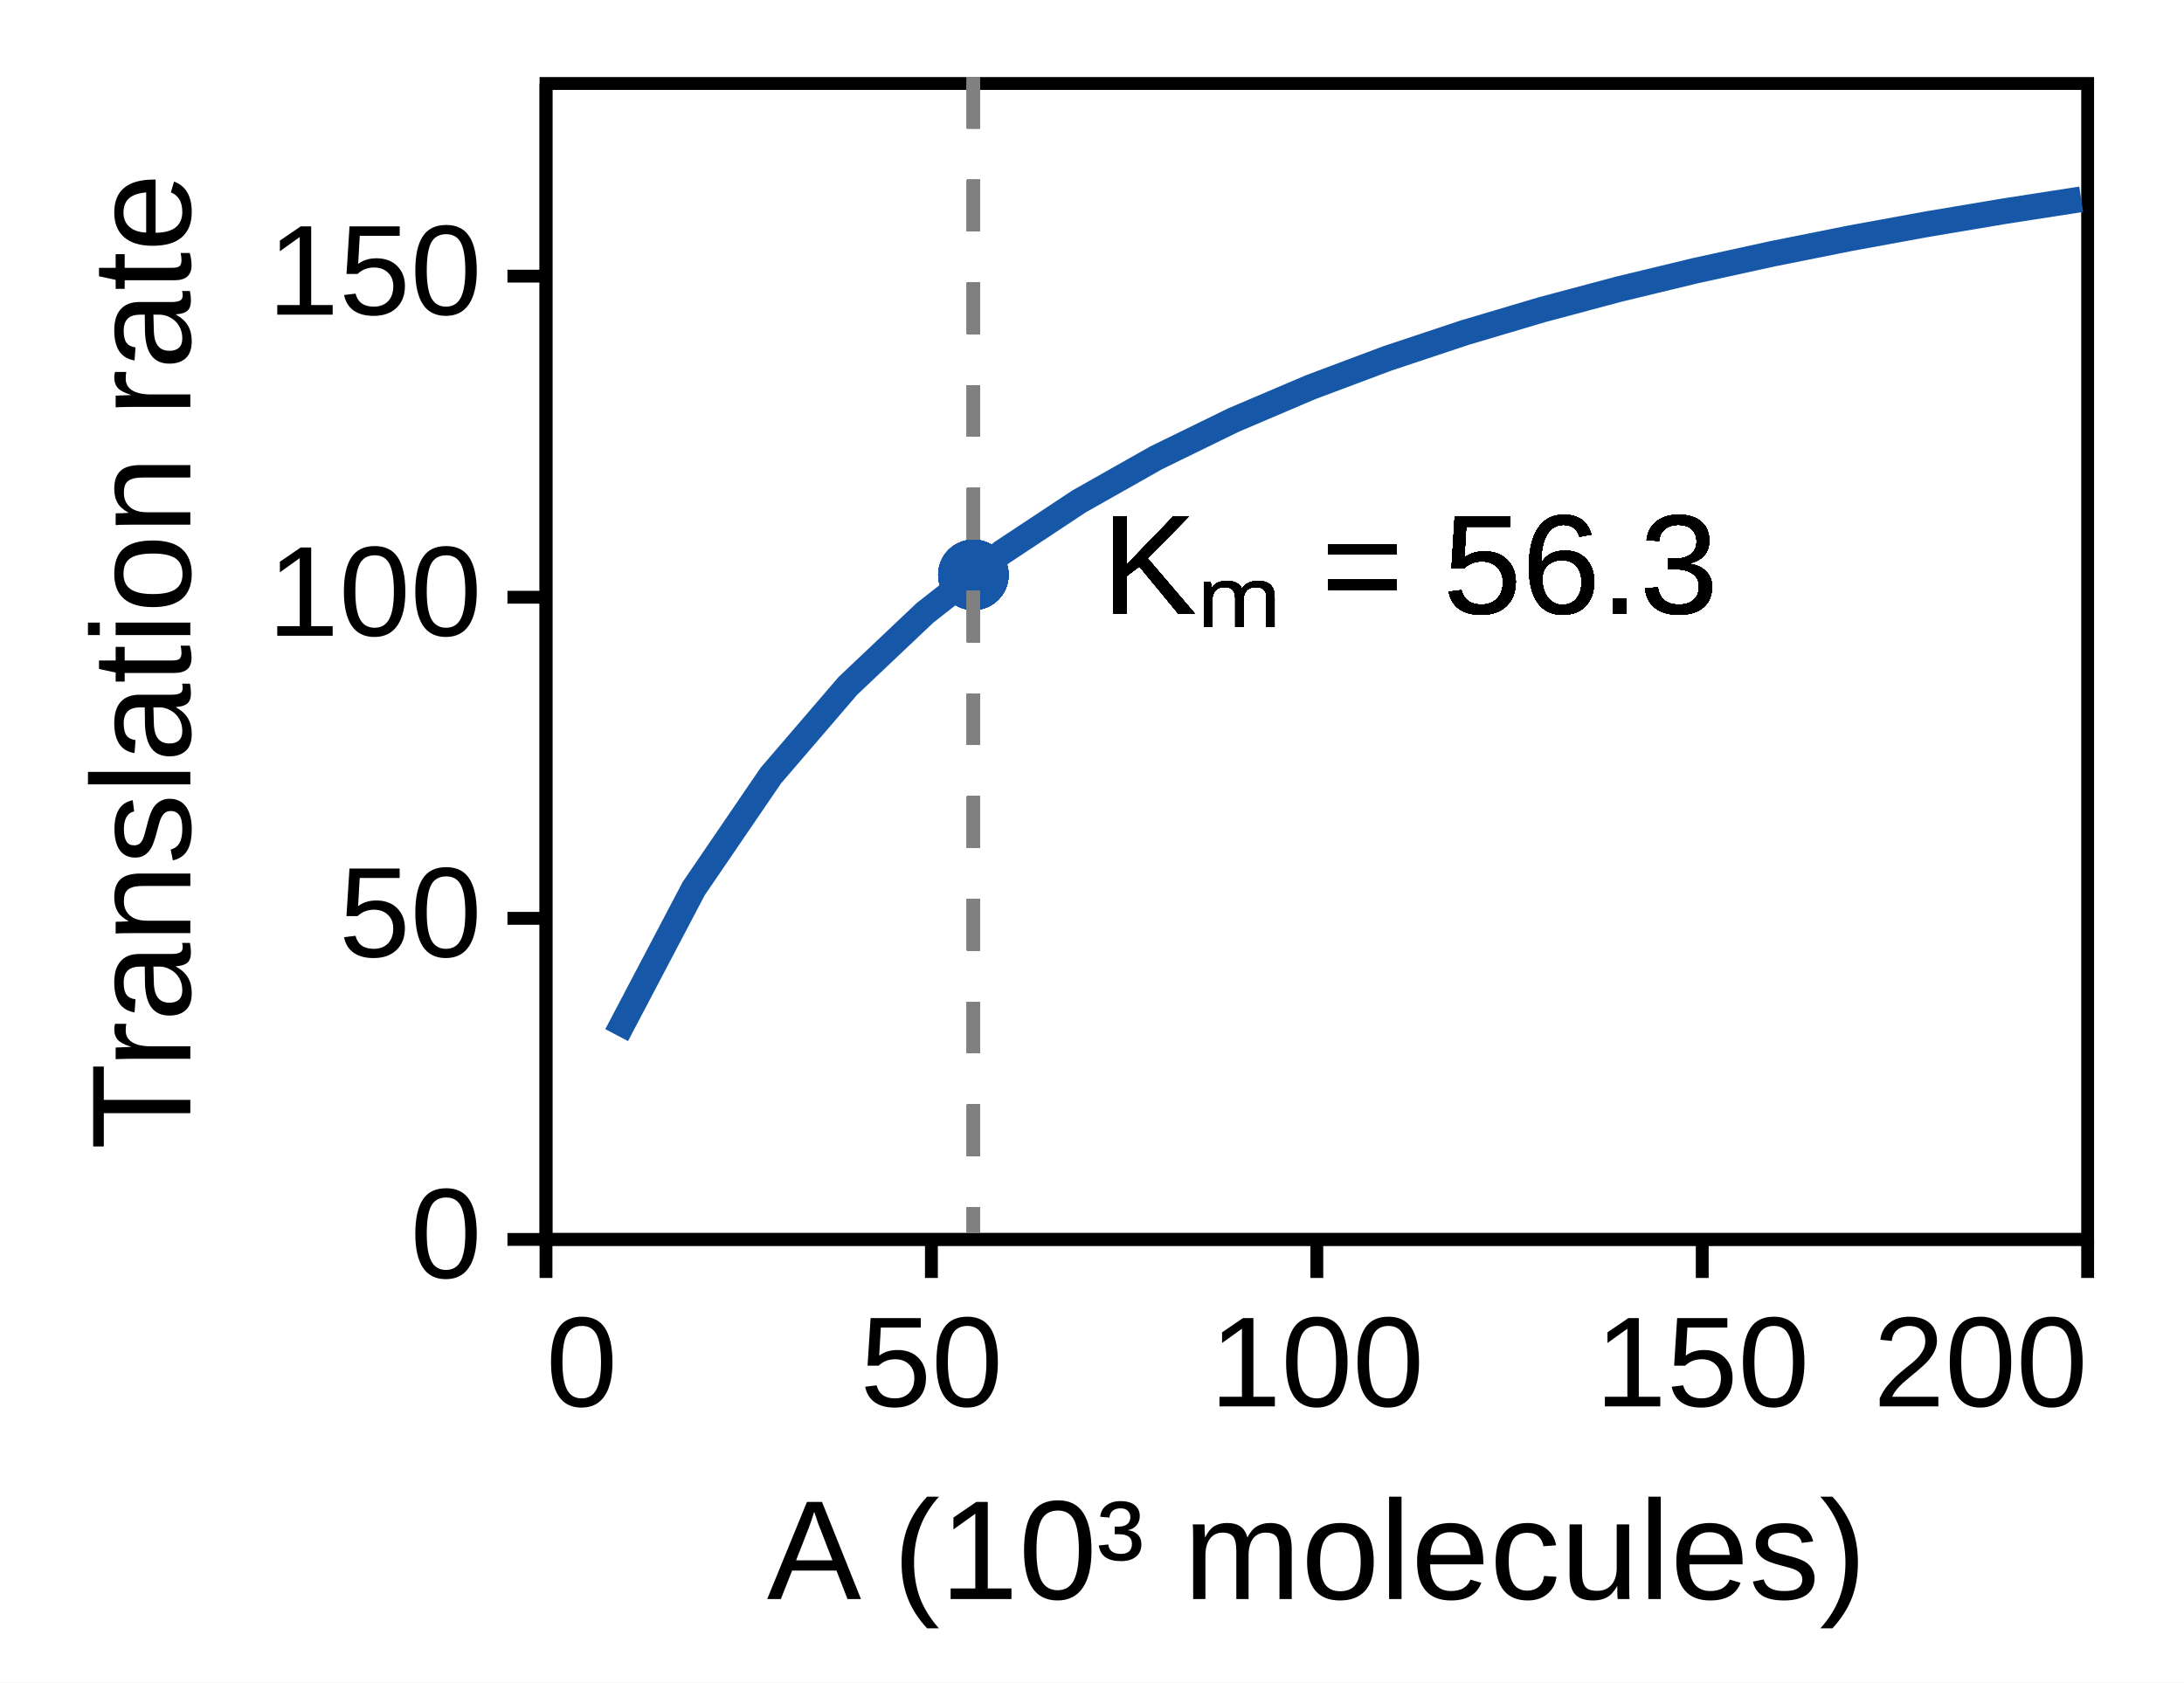
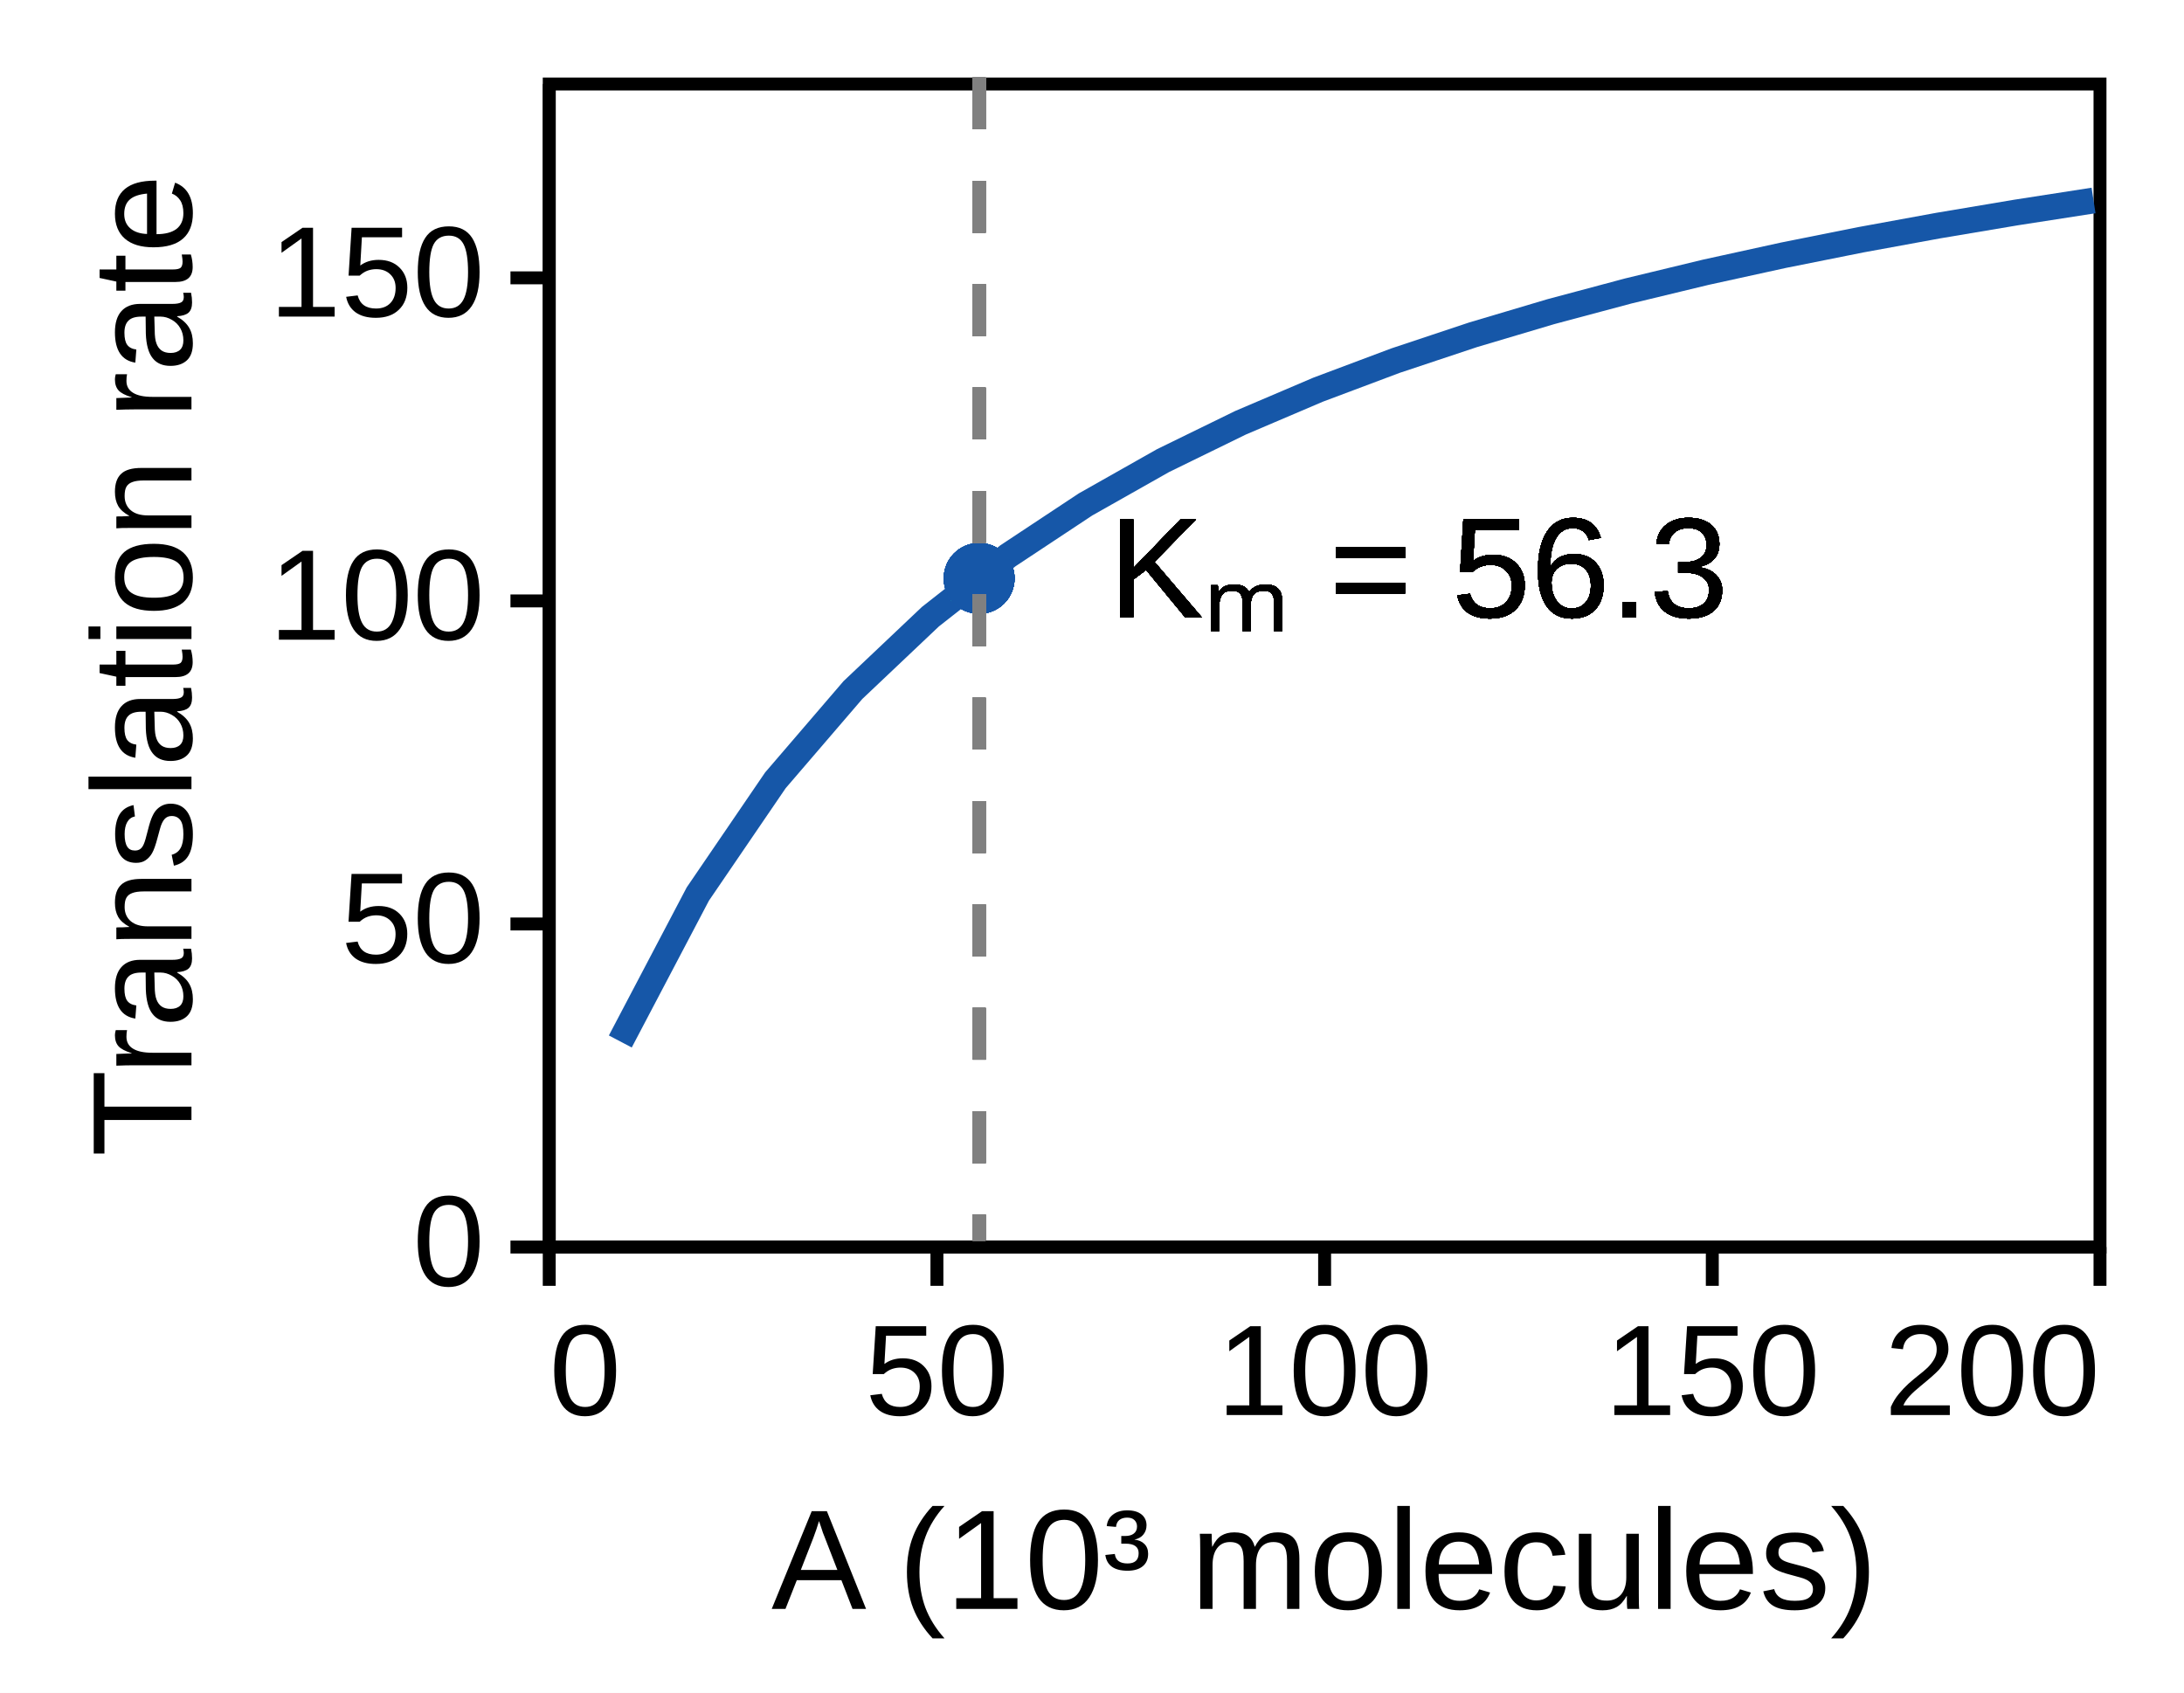
- <svg xmlns="http://www.w3.org/2000/svg" version="1.1" class="marks" width="170" height="131" viewBox="0 0 170 131">
-   <rect width="170" height="131" fill="white" />
+ <svg xmlns="http://www.w3.org/2000/svg" version="1.1" class="marks" width="169" height="131" viewBox="0 0 169 131">
+   <rect width="169" height="131" fill="white" />
  <g fill="none" stroke-miterlimit="10" transform="translate(42,6)">
    <g class="mark-group role-frame root" role="graphics-object" aria-roledescription="group mark container">
      <g transform="translate(0,0)">
        <path class="background" aria-hidden="true" d="M0.5,0.5h120v90h-120Z" stroke="black" />
        <g>
          <g class="mark-group role-axis" role="graphics-symbol" aria-roledescription="axis" aria-label="X-axis titled 'A (10³ molecules)' for a linear scale with values from 0 to 200">
            <g transform="translate(0.5,90.5)">
              <path class="background" aria-hidden="true" d="M0,0h0v0h0Z" pointer-events="none" />
              <g>
                <g class="mark-rule role-axis-tick" pointer-events="none">
                  <line transform="translate(0,0)" x2="0" y2="3" stroke="black" stroke-width="1" opacity="1" />
                  <line transform="translate(30,0)" x2="0" y2="3" stroke="black" stroke-width="1" opacity="1" />
                  <line transform="translate(60,0)" x2="0" y2="3" stroke="black" stroke-width="1" opacity="1" />
                  <line transform="translate(90,0)" x2="0" y2="3" stroke="black" stroke-width="1" opacity="1" />
                  <line transform="translate(120,0)" x2="0" y2="3" stroke="black" stroke-width="1" opacity="1" />
                </g>
                <g class="mark-text role-axis-label" pointer-events="none">
                  <text text-anchor="start" transform="translate(0,13)" font-family="Arial" font-size="10px" fill="#000" opacity="1">0</text>
                  <text text-anchor="middle" transform="translate(30,13)" font-family="Arial" font-size="10px" fill="#000" opacity="1">50</text>
                  <text text-anchor="middle" transform="translate(60,13)" font-family="Arial" font-size="10px" fill="#000" opacity="1">100</text>
                  <text text-anchor="middle" transform="translate(90,13)" font-family="Arial" font-size="10px" fill="#000" opacity="1">150</text>
                  <text text-anchor="end" transform="translate(120,13)" font-family="Arial" font-size="10px" fill="#000" opacity="1">200</text>
                </g>
                <g class="mark-rule role-axis-domain" pointer-events="none">
                  <line transform="translate(0,0)" x2="120" y2="0" stroke="black" stroke-width="1" opacity="1" />
                </g>
                <g class="mark-text role-axis-title" pointer-events="none">
                  <text text-anchor="middle" transform="translate(60,28)" font-family="Arial" font-size="11px" font-weight="normal" fill="#000" opacity="1">A (10³ molecules)</text>
                </g>
              </g>
              <path class="foreground" aria-hidden="true" d="" pointer-events="none" display="none" />
            </g>
          </g>
          <g class="mark-group role-axis" role="graphics-symbol" aria-roledescription="axis" aria-label="Y-axis titled 'Translation rate' for a linear scale with values from 0 to 180">
            <g transform="translate(0.5,0.5)">
              <path class="background" aria-hidden="true" d="M0,0h0v0h0Z" pointer-events="none" />
              <g>
                <g class="mark-rule role-axis-tick" pointer-events="none">
                  <line transform="translate(0,90)" x2="-3" y2="0" stroke="black" stroke-width="1" opacity="1" />
                  <line transform="translate(0,65)" x2="-3" y2="0" stroke="black" stroke-width="1" opacity="1" />
                  <line transform="translate(0,40)" x2="-3" y2="0" stroke="black" stroke-width="1" opacity="1" />
                  <line transform="translate(0,15)" x2="-3" y2="0" stroke="black" stroke-width="1" opacity="1" />
                </g>
                <g class="mark-text role-axis-label" pointer-events="none">
                  <text text-anchor="end" transform="translate(-5,93)" font-family="Arial" font-size="10px" fill="#000" opacity="1">0</text>
                  <text text-anchor="end" transform="translate(-5,68)" font-family="Arial" font-size="10px" fill="#000" opacity="1">50</text>
                  <text text-anchor="end" transform="translate(-5,43)" font-family="Arial" font-size="10px" fill="#000" opacity="1">100</text>
                  <text text-anchor="end" transform="translate(-5,18)" font-family="Arial" font-size="10px" fill="#000" opacity="1">150</text>
                </g>
                <g class="mark-rule role-axis-domain" pointer-events="none">
                  <line transform="translate(0,90)" x2="0" y2="-90" stroke="black" stroke-width="1" opacity="1" />
                </g>
                <g class="mark-text role-axis-title" pointer-events="none">
                  <text text-anchor="middle" transform="translate(-25.68457,45) rotate(-90) translate(0,-2)" font-family="Arial" font-size="11px" font-weight="normal" fill="#000" opacity="1">Translation rate</text>
                </g>
              </g>
              <path class="foreground" aria-hidden="true" d="" pointer-events="none" display="none" />
            </g>
          </g>
          <g class="mark-line role-mark layer_0_marks" role="graphics-object" aria-roledescription="line mark container">
            <path aria-label="A (10³ molecules): 10; Translation rate: 30.813635591" role="graphics-symbol" aria-roledescription="line mark" d="M6,74.593L12,63.179L18,54.384L24,47.398L30,41.717L36,37.005L42,33.034L48,29.642L54,26.711L60,24.153L66,21.901L72,19.903L78,18.119L84,16.515L90,15.067L96,13.752L102,12.552L108,11.454L114,10.445L120,9.514" stroke="#1657a8" stroke-width="2" />
          </g>
          <g class="mark-symbol role-mark layer_1_marks" role="graphics-symbol" aria-roledescription="symbol mark container">
            <path transform="translate(33.76744,38.75793)" d="M2.739,0A2.739,2.739,0,1,1,-2.739,0A2.739,2.739,0,1,1,2.739,0" fill="#1657a8" stroke-width="2" opacity="0.7" />
            <path transform="translate(33.76744,38.75793)" d="M2.739,0A2.739,2.739,0,1,1,-2.739,0A2.739,2.739,0,1,1,2.739,0" fill="#1657a8" stroke-width="2" opacity="0.7" />
            <path transform="translate(33.76744,38.75793)" d="M2.739,0A2.739,2.739,0,1,1,-2.739,0A2.739,2.739,0,1,1,2.739,0" fill="#1657a8" stroke-width="2" opacity="0.7" />
            <path transform="translate(33.76744,38.75793)" d="M2.739,0A2.739,2.739,0,1,1,-2.739,0A2.739,2.739,0,1,1,2.739,0" fill="#1657a8" stroke-width="2" opacity="0.7" />
            <path transform="translate(33.76744,38.75793)" d="M2.739,0A2.739,2.739,0,1,1,-2.739,0A2.739,2.739,0,1,1,2.739,0" fill="#1657a8" stroke-width="2" opacity="0.7" />
            <path transform="translate(33.76744,38.75793)" d="M2.739,0A2.739,2.739,0,1,1,-2.739,0A2.739,2.739,0,1,1,2.739,0" fill="#1657a8" stroke-width="2" opacity="0.7" />
            <path transform="translate(33.76744,38.75793)" d="M2.739,0A2.739,2.739,0,1,1,-2.739,0A2.739,2.739,0,1,1,2.739,0" fill="#1657a8" stroke-width="2" opacity="0.7" />
            <path transform="translate(33.76744,38.75793)" d="M2.739,0A2.739,2.739,0,1,1,-2.739,0A2.739,2.739,0,1,1,2.739,0" fill="#1657a8" stroke-width="2" opacity="0.7" />
            <path transform="translate(33.76744,38.75793)" d="M2.739,0A2.739,2.739,0,1,1,-2.739,0A2.739,2.739,0,1,1,2.739,0" fill="#1657a8" stroke-width="2" opacity="0.7" />
            <path transform="translate(33.76744,38.75793)" d="M2.739,0A2.739,2.739,0,1,1,-2.739,0A2.739,2.739,0,1,1,2.739,0" fill="#1657a8" stroke-width="2" opacity="0.7" />
            <path transform="translate(33.76744,38.75793)" d="M2.739,0A2.739,2.739,0,1,1,-2.739,0A2.739,2.739,0,1,1,2.739,0" fill="#1657a8" stroke-width="2" opacity="0.7" />
            <path transform="translate(33.76744,38.75793)" d="M2.739,0A2.739,2.739,0,1,1,-2.739,0A2.739,2.739,0,1,1,2.739,0" fill="#1657a8" stroke-width="2" opacity="0.7" />
            <path transform="translate(33.76744,38.75793)" d="M2.739,0A2.739,2.739,0,1,1,-2.739,0A2.739,2.739,0,1,1,2.739,0" fill="#1657a8" stroke-width="2" opacity="0.7" />
            <path transform="translate(33.76744,38.75793)" d="M2.739,0A2.739,2.739,0,1,1,-2.739,0A2.739,2.739,0,1,1,2.739,0" fill="#1657a8" stroke-width="2" opacity="0.7" />
            <path transform="translate(33.76744,38.75793)" d="M2.739,0A2.739,2.739,0,1,1,-2.739,0A2.739,2.739,0,1,1,2.739,0" fill="#1657a8" stroke-width="2" opacity="0.7" />
            <path transform="translate(33.76744,38.75793)" d="M2.739,0A2.739,2.739,0,1,1,-2.739,0A2.739,2.739,0,1,1,2.739,0" fill="#1657a8" stroke-width="2" opacity="0.7" />
            <path transform="translate(33.76744,38.75793)" d="M2.739,0A2.739,2.739,0,1,1,-2.739,0A2.739,2.739,0,1,1,2.739,0" fill="#1657a8" stroke-width="2" opacity="0.7" />
            <path transform="translate(33.76744,38.75793)" d="M2.739,0A2.739,2.739,0,1,1,-2.739,0A2.739,2.739,0,1,1,2.739,0" fill="#1657a8" stroke-width="2" opacity="0.7" />
            <path transform="translate(33.76744,38.75793)" d="M2.739,0A2.739,2.739,0,1,1,-2.739,0A2.739,2.739,0,1,1,2.739,0" fill="#1657a8" stroke-width="2" opacity="0.7" />
            <path transform="translate(33.76744,38.75793)" d="M2.739,0A2.739,2.739,0,1,1,-2.739,0A2.739,2.739,0,1,1,2.739,0" fill="#1657a8" stroke-width="2" opacity="0.7" />
          </g>
          <g class="mark-rule role-mark layer_2_marks" role="graphics-symbol" aria-roledescription="rule mark container">
            <line transform="translate(33.76744,0)" x2="0" y2="90" stroke="grey" stroke-dasharray="4,4" />
            <line transform="translate(33.76744,0)" x2="0" y2="90" stroke="grey" stroke-dasharray="4,4" />
            <line transform="translate(33.76744,0)" x2="0" y2="90" stroke="grey" stroke-dasharray="4,4" />
            <line transform="translate(33.76744,0)" x2="0" y2="90" stroke="grey" stroke-dasharray="4,4" />
            <line transform="translate(33.76744,0)" x2="0" y2="90" stroke="grey" stroke-dasharray="4,4" />
            <line transform="translate(33.76744,0)" x2="0" y2="90" stroke="grey" stroke-dasharray="4,4" />
            <line transform="translate(33.76744,0)" x2="0" y2="90" stroke="grey" stroke-dasharray="4,4" />
            <line transform="translate(33.76744,0)" x2="0" y2="90" stroke="grey" stroke-dasharray="4,4" />
            <line transform="translate(33.76744,0)" x2="0" y2="90" stroke="grey" stroke-dasharray="4,4" />
            <line transform="translate(33.76744,0)" x2="0" y2="90" stroke="grey" stroke-dasharray="4,4" />
            <line transform="translate(33.76744,0)" x2="0" y2="90" stroke="grey" stroke-dasharray="4,4" />
            <line transform="translate(33.76744,0)" x2="0" y2="90" stroke="grey" stroke-dasharray="4,4" />
            <line transform="translate(33.76744,0)" x2="0" y2="90" stroke="grey" stroke-dasharray="4,4" />
            <line transform="translate(33.76744,0)" x2="0" y2="90" stroke="grey" stroke-dasharray="4,4" />
            <line transform="translate(33.76744,0)" x2="0" y2="90" stroke="grey" stroke-dasharray="4,4" />
            <line transform="translate(33.76744,0)" x2="0" y2="90" stroke="grey" stroke-dasharray="4,4" />
            <line transform="translate(33.76744,0)" x2="0" y2="90" stroke="grey" stroke-dasharray="4,4" />
            <line transform="translate(33.76744,0)" x2="0" y2="90" stroke="grey" stroke-dasharray="4,4" />
            <line transform="translate(33.76744,0)" x2="0" y2="90" stroke="grey" stroke-dasharray="4,4" />
            <line transform="translate(33.76744,0)" x2="0" y2="90" stroke="grey" stroke-dasharray="4,4" />
          </g>
          <g class="mark-text role-mark layer_3_marks" role="graphics-object" aria-roledescription="text mark container">
            <text text-anchor="start" transform="translate(43.76744,41.75793)" font-family="Arial" font-size="11px" fill="black">Kₘ = 56.3</text>
            <text text-anchor="start" transform="translate(43.76744,41.75793)" font-family="Arial" font-size="11px" fill="black">Kₘ = 56.3</text>
            <text text-anchor="start" transform="translate(43.76744,41.75793)" font-family="Arial" font-size="11px" fill="black">Kₘ = 56.3</text>
            <text text-anchor="start" transform="translate(43.76744,41.75793)" font-family="Arial" font-size="11px" fill="black">Kₘ = 56.3</text>
            <text text-anchor="start" transform="translate(43.76744,41.75793)" font-family="Arial" font-size="11px" fill="black">Kₘ = 56.3</text>
            <text text-anchor="start" transform="translate(43.76744,41.75793)" font-family="Arial" font-size="11px" fill="black">Kₘ = 56.3</text>
            <text text-anchor="start" transform="translate(43.76744,41.75793)" font-family="Arial" font-size="11px" fill="black">Kₘ = 56.3</text>
            <text text-anchor="start" transform="translate(43.76744,41.75793)" font-family="Arial" font-size="11px" fill="black">Kₘ = 56.3</text>
            <text text-anchor="start" transform="translate(43.76744,41.75793)" font-family="Arial" font-size="11px" fill="black">Kₘ = 56.3</text>
            <text text-anchor="start" transform="translate(43.76744,41.75793)" font-family="Arial" font-size="11px" fill="black">Kₘ = 56.3</text>
            <text text-anchor="start" transform="translate(43.76744,41.75793)" font-family="Arial" font-size="11px" fill="black">Kₘ = 56.3</text>
            <text text-anchor="start" transform="translate(43.76744,41.75793)" font-family="Arial" font-size="11px" fill="black">Kₘ = 56.3</text>
            <text text-anchor="start" transform="translate(43.76744,41.75793)" font-family="Arial" font-size="11px" fill="black">Kₘ = 56.3</text>
            <text text-anchor="start" transform="translate(43.76744,41.75793)" font-family="Arial" font-size="11px" fill="black">Kₘ = 56.3</text>
            <text text-anchor="start" transform="translate(43.76744,41.75793)" font-family="Arial" font-size="11px" fill="black">Kₘ = 56.3</text>
            <text text-anchor="start" transform="translate(43.76744,41.75793)" font-family="Arial" font-size="11px" fill="black">Kₘ = 56.3</text>
            <text text-anchor="start" transform="translate(43.76744,41.75793)" font-family="Arial" font-size="11px" fill="black">Kₘ = 56.3</text>
            <text text-anchor="start" transform="translate(43.76744,41.75793)" font-family="Arial" font-size="11px" fill="black">Kₘ = 56.3</text>
            <text text-anchor="start" transform="translate(43.76744,41.75793)" font-family="Arial" font-size="11px" fill="black">Kₘ = 56.3</text>
            <text text-anchor="start" transform="translate(43.76744,41.75793)" font-family="Arial" font-size="11px" fill="black">Kₘ = 56.3</text>
          </g>
        </g>
        <path class="foreground" aria-hidden="true" d="" display="none" />
      </g>
    </g>
  </g>
</svg>
